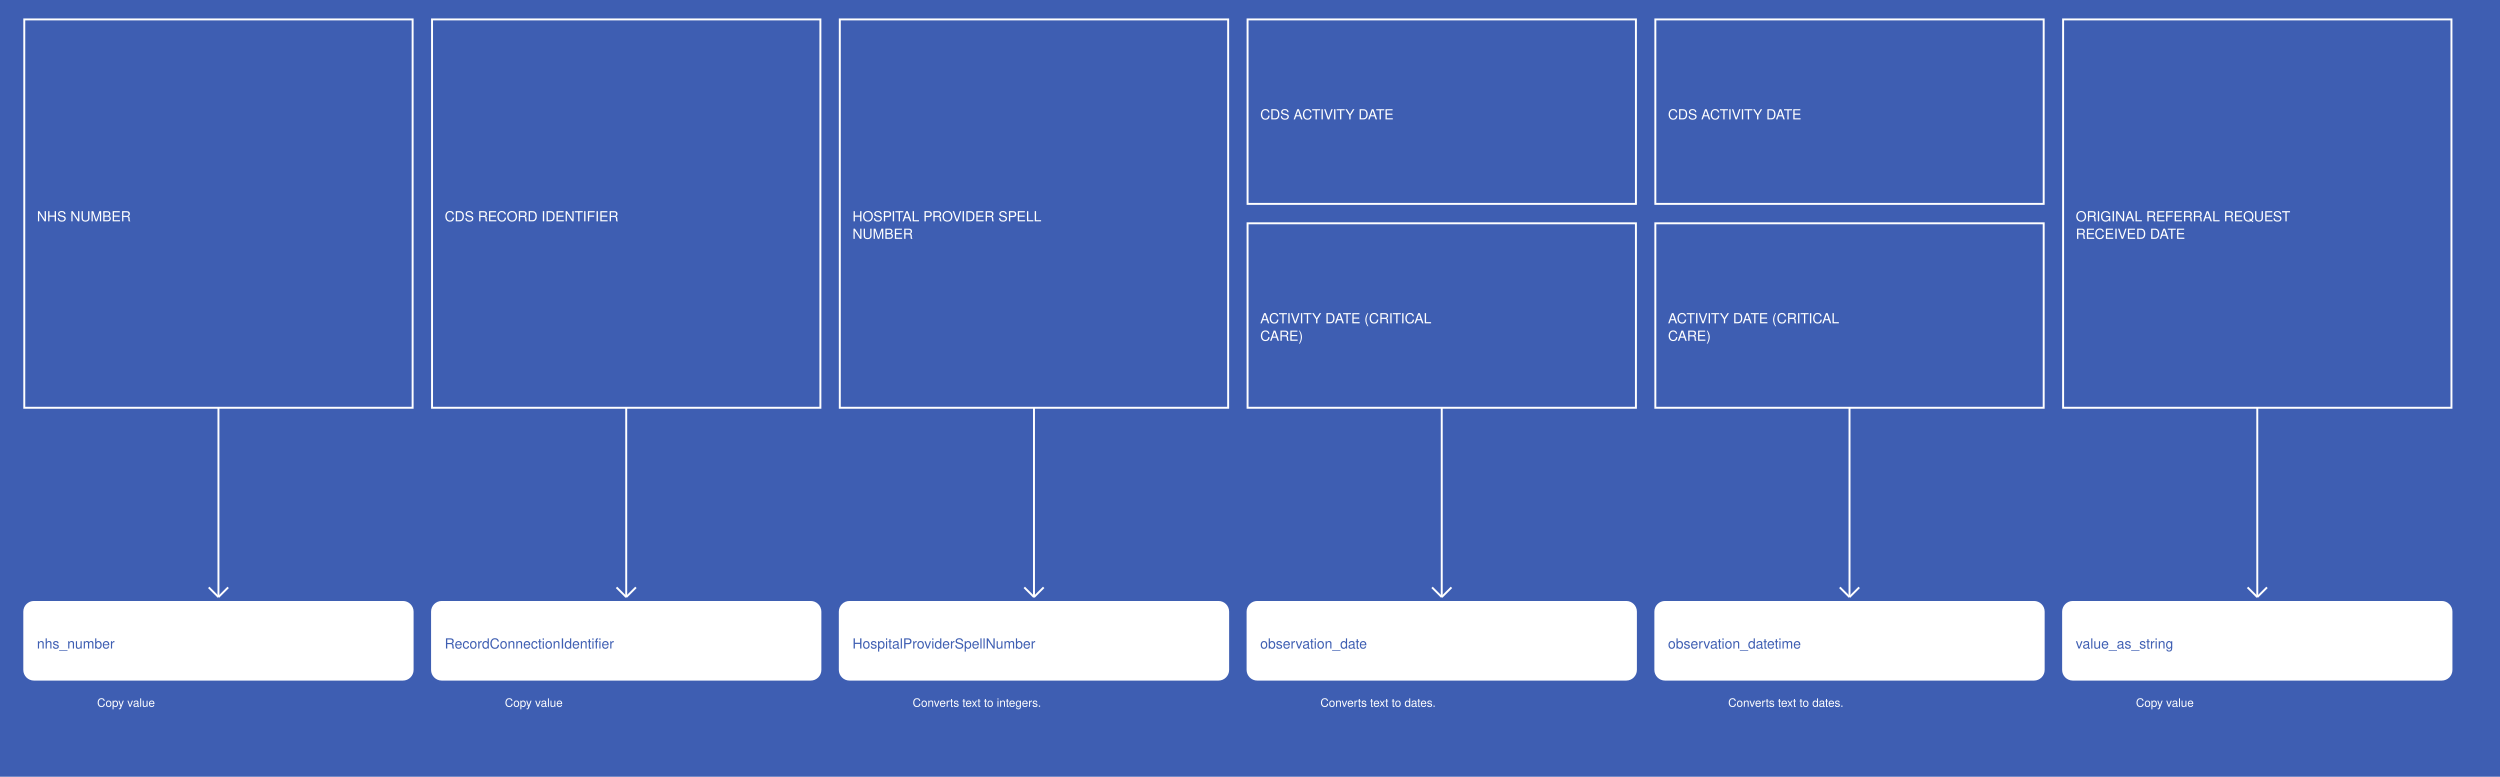
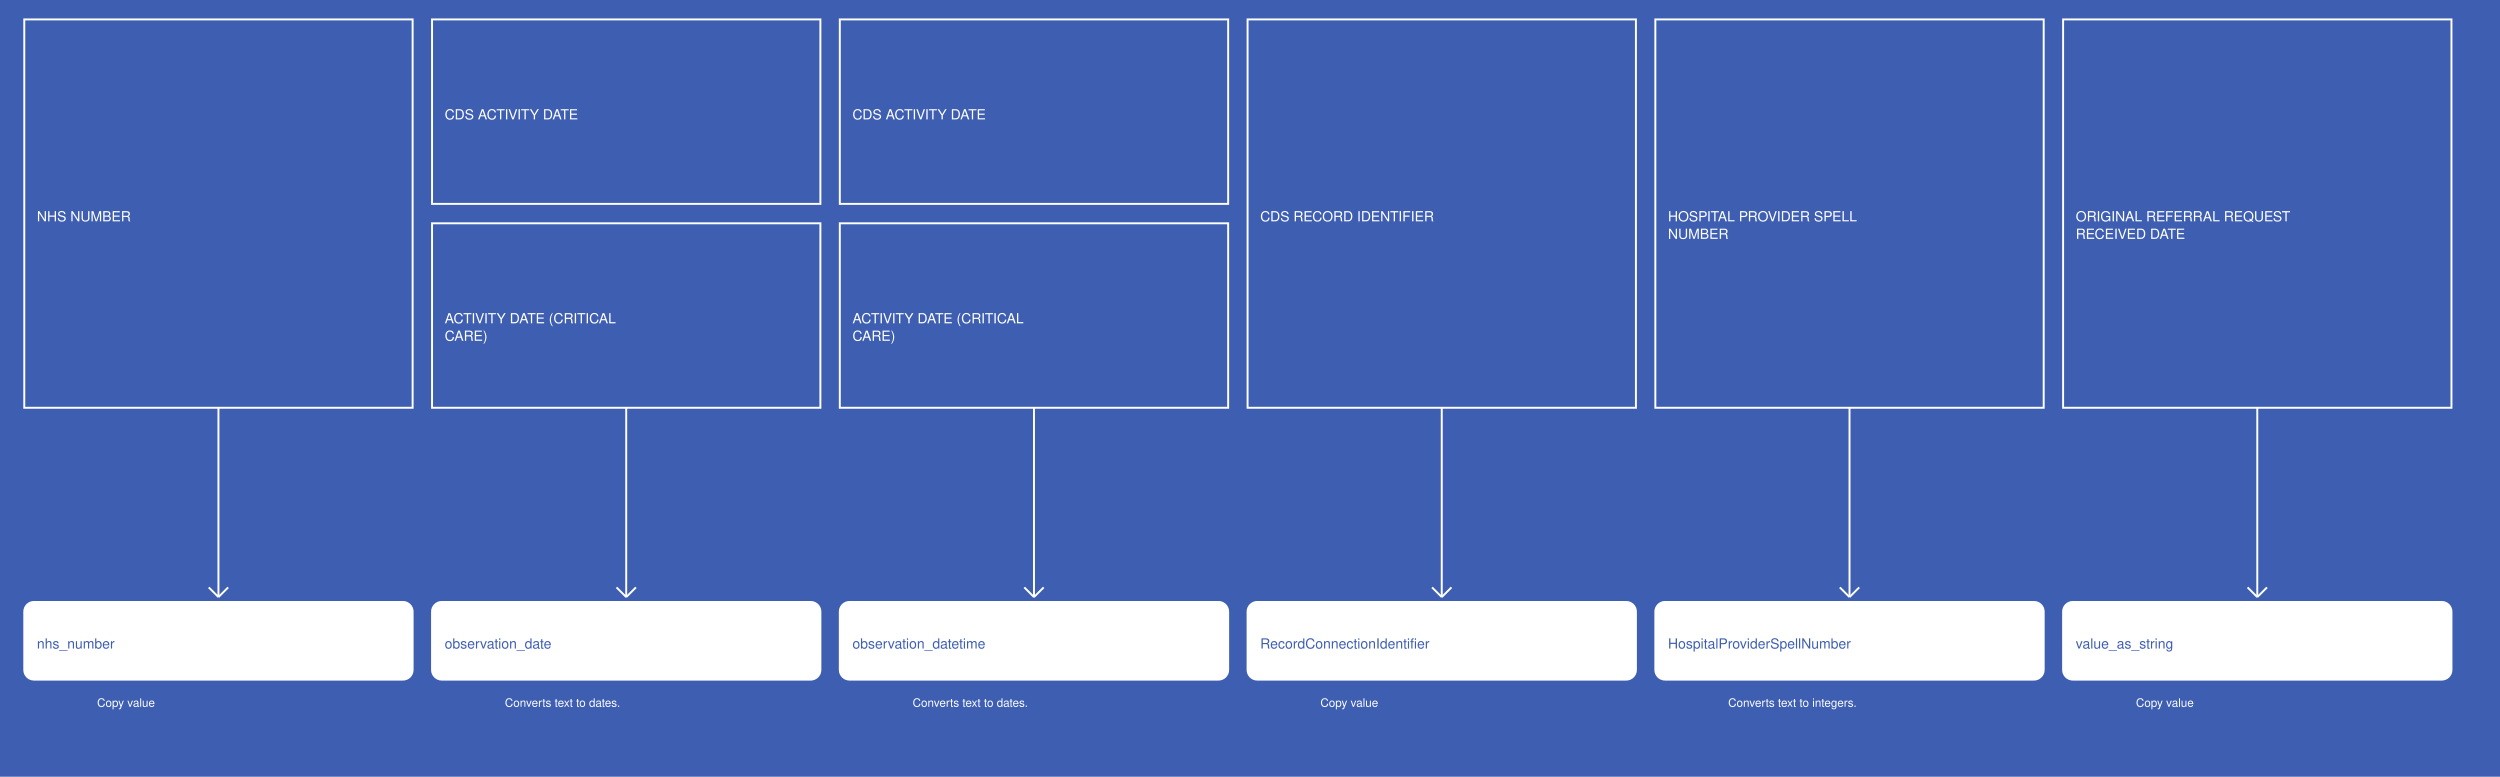
<svg xmlns="http://www.w3.org/2000/svg" width="2575" height="800">
  <rect width="100%" height="100%" fill="#3E5EB2" />
  <g>
    <rect x="25" y="20" width="400" height="400" fill="#3E5EB2" stroke="white" stroke-width="2" />
    <text x="38" y="228" fill="white" font-family="Helvetica" font-size="1.2em" text-anchor="start">NHS NUMBER</text>
  </g>
  <g>
    <line x1="225" y1="420" x2="225" y2="615" stroke="white" stroke-width="2" />
    <line x1="215" y1="605" x2="225" y2="615" stroke="white" stroke-width="2" />
    <line x1="235" y1="605" x2="225" y2="615" stroke="white" stroke-width="2" />
    <text x="100" y="728" fill="white" font-size="1em" font-family="Helvetica">Copy value</text>
  </g>
  <g>
    <rect x="25" y="620" width="400" height="80" fill="white" stroke="white" stroke-width="2" rx="10" />
    <text x="38" y="668" fill="#3E5EB2" font-family="Helvetica" font-size="1.2em" text-anchor="start">nhs_number</text>
  </g>
  <g>
-     <rect x="445" y="20" width="400" height="400" fill="#3E5EB2" stroke="white" stroke-width="2" />
-     <text x="458" y="228" fill="white" font-family="Helvetica" font-size="1.2em" text-anchor="start">CDS RECORD IDENTIFIER</text>
+     <rect x="445" y="20" width="400" height="190" fill="#3E5EB2" stroke="white" stroke-width="2" />
+     <text x="458" y="123" fill="white" font-family="Helvetica" font-size="1.2em" text-anchor="start">CDS ACTIVITY DATE</text>
+   </g>
+   <g>
+     <rect x="445" y="230" width="400" height="190" fill="#3E5EB2" stroke="white" stroke-width="2" />
+     <text x="458" y="333" fill="white" font-family="Helvetica" font-size="1.2em" text-anchor="start">ACTIVITY DATE (CRITICAL</text>
+     <text x="458" y="351" fill="white" font-family="Helvetica" font-size="1.2em" text-anchor="start">CARE)</text>
  </g>
  <g>
    <line x1="645" y1="420" x2="645" y2="615" stroke="white" stroke-width="2" />
    <line x1="635" y1="605" x2="645" y2="615" stroke="white" stroke-width="2" />
    <line x1="655" y1="605" x2="645" y2="615" stroke="white" stroke-width="2" />
-     <text x="520" y="728" fill="white" font-size="1em" font-family="Helvetica">Copy value</text>
+     <text x="520" y="728" fill="white" font-size="1em" font-family="Helvetica">Converts text to dates.</text>
  </g>
  <g>
    <rect x="445" y="620" width="400" height="80" fill="white" stroke="white" stroke-width="2" rx="10" />
-     <text x="458" y="668" fill="#3E5EB2" font-family="Helvetica" font-size="1.2em" text-anchor="start">RecordConnectionIdentifier</text>
+     <text x="458" y="668" fill="#3E5EB2" font-family="Helvetica" font-size="1.2em" text-anchor="start">observation_date</text>
  </g>
  <g>
-     <rect x="865" y="20" width="400" height="400" fill="#3E5EB2" stroke="white" stroke-width="2" />
-     <text x="878" y="228" fill="white" font-family="Helvetica" font-size="1.2em" text-anchor="start">HOSPITAL PROVIDER SPELL</text>
-     <text x="878" y="246" fill="white" font-family="Helvetica" font-size="1.2em" text-anchor="start">NUMBER</text>
+     <rect x="865" y="20" width="400" height="190" fill="#3E5EB2" stroke="white" stroke-width="2" />
+     <text x="878" y="123" fill="white" font-family="Helvetica" font-size="1.2em" text-anchor="start">CDS ACTIVITY DATE</text>
+   </g>
+   <g>
+     <rect x="865" y="230" width="400" height="190" fill="#3E5EB2" stroke="white" stroke-width="2" />
+     <text x="878" y="333" fill="white" font-family="Helvetica" font-size="1.2em" text-anchor="start">ACTIVITY DATE (CRITICAL</text>
+     <text x="878" y="351" fill="white" font-family="Helvetica" font-size="1.2em" text-anchor="start">CARE)</text>
  </g>
  <g>
    <line x1="1065" y1="420" x2="1065" y2="615" stroke="white" stroke-width="2" />
    <line x1="1055" y1="605" x2="1065" y2="615" stroke="white" stroke-width="2" />
    <line x1="1075" y1="605" x2="1065" y2="615" stroke="white" stroke-width="2" />
-     <text x="940" y="728" fill="white" font-size="1em" font-family="Helvetica">Converts text to integers.</text>
+     <text x="940" y="728" fill="white" font-size="1em" font-family="Helvetica">Converts text to dates.</text>
  </g>
  <g>
    <rect x="865" y="620" width="400" height="80" fill="white" stroke="white" stroke-width="2" rx="10" />
-     <text x="878" y="668" fill="#3E5EB2" font-family="Helvetica" font-size="1.2em" text-anchor="start">HospitalProviderSpellNumber</text>
+     <text x="878" y="668" fill="#3E5EB2" font-family="Helvetica" font-size="1.2em" text-anchor="start">observation_datetime</text>
  </g>
  <g>
-     <rect x="1285" y="20" width="400" height="190" fill="#3E5EB2" stroke="white" stroke-width="2" />
-     <text x="1298" y="123" fill="white" font-family="Helvetica" font-size="1.2em" text-anchor="start">CDS ACTIVITY DATE</text>
-   </g>
-   <g>
-     <rect x="1285" y="230" width="400" height="190" fill="#3E5EB2" stroke="white" stroke-width="2" />
-     <text x="1298" y="333" fill="white" font-family="Helvetica" font-size="1.2em" text-anchor="start">ACTIVITY DATE (CRITICAL</text>
-     <text x="1298" y="351" fill="white" font-family="Helvetica" font-size="1.2em" text-anchor="start">CARE)</text>
+     <rect x="1285" y="20" width="400" height="400" fill="#3E5EB2" stroke="white" stroke-width="2" />
+     <text x="1298" y="228" fill="white" font-family="Helvetica" font-size="1.2em" text-anchor="start">CDS RECORD IDENTIFIER</text>
  </g>
  <g>
    <line x1="1485" y1="420" x2="1485" y2="615" stroke="white" stroke-width="2" />
    <line x1="1475" y1="605" x2="1485" y2="615" stroke="white" stroke-width="2" />
    <line x1="1495" y1="605" x2="1485" y2="615" stroke="white" stroke-width="2" />
-     <text x="1360" y="728" fill="white" font-size="1em" font-family="Helvetica">Converts text to dates.</text>
+     <text x="1360" y="728" fill="white" font-size="1em" font-family="Helvetica">Copy value</text>
  </g>
  <g>
    <rect x="1285" y="620" width="400" height="80" fill="white" stroke="white" stroke-width="2" rx="10" />
-     <text x="1298" y="668" fill="#3E5EB2" font-family="Helvetica" font-size="1.2em" text-anchor="start">observation_date</text>
+     <text x="1298" y="668" fill="#3E5EB2" font-family="Helvetica" font-size="1.2em" text-anchor="start">RecordConnectionIdentifier</text>
  </g>
  <g>
-     <rect x="1705" y="20" width="400" height="190" fill="#3E5EB2" stroke="white" stroke-width="2" />
-     <text x="1718" y="123" fill="white" font-family="Helvetica" font-size="1.2em" text-anchor="start">CDS ACTIVITY DATE</text>
-   </g>
-   <g>
-     <rect x="1705" y="230" width="400" height="190" fill="#3E5EB2" stroke="white" stroke-width="2" />
-     <text x="1718" y="333" fill="white" font-family="Helvetica" font-size="1.2em" text-anchor="start">ACTIVITY DATE (CRITICAL</text>
-     <text x="1718" y="351" fill="white" font-family="Helvetica" font-size="1.2em" text-anchor="start">CARE)</text>
+     <rect x="1705" y="20" width="400" height="400" fill="#3E5EB2" stroke="white" stroke-width="2" />
+     <text x="1718" y="228" fill="white" font-family="Helvetica" font-size="1.2em" text-anchor="start">HOSPITAL PROVIDER SPELL</text>
+     <text x="1718" y="246" fill="white" font-family="Helvetica" font-size="1.2em" text-anchor="start">NUMBER</text>
  </g>
  <g>
    <line x1="1905" y1="420" x2="1905" y2="615" stroke="white" stroke-width="2" />
    <line x1="1895" y1="605" x2="1905" y2="615" stroke="white" stroke-width="2" />
    <line x1="1915" y1="605" x2="1905" y2="615" stroke="white" stroke-width="2" />
-     <text x="1780" y="728" fill="white" font-size="1em" font-family="Helvetica">Converts text to dates.</text>
+     <text x="1780" y="728" fill="white" font-size="1em" font-family="Helvetica">Converts text to integers.</text>
  </g>
  <g>
    <rect x="1705" y="620" width="400" height="80" fill="white" stroke="white" stroke-width="2" rx="10" />
-     <text x="1718" y="668" fill="#3E5EB2" font-family="Helvetica" font-size="1.2em" text-anchor="start">observation_datetime</text>
+     <text x="1718" y="668" fill="#3E5EB2" font-family="Helvetica" font-size="1.2em" text-anchor="start">HospitalProviderSpellNumber</text>
  </g>
  <g>
    <rect x="2125" y="20" width="400" height="400" fill="#3E5EB2" stroke="white" stroke-width="2" />
    <text x="2138" y="228" fill="white" font-family="Helvetica" font-size="1.2em" text-anchor="start">ORIGINAL REFERRAL REQUEST</text>
    <text x="2138" y="246" fill="white" font-family="Helvetica" font-size="1.2em" text-anchor="start">RECEIVED DATE</text>
  </g>
  <g>
    <line x1="2325" y1="420" x2="2325" y2="615" stroke="white" stroke-width="2" />
    <line x1="2315" y1="605" x2="2325" y2="615" stroke="white" stroke-width="2" />
    <line x1="2335" y1="605" x2="2325" y2="615" stroke="white" stroke-width="2" />
    <text x="2200" y="728" fill="white" font-size="1em" font-family="Helvetica">Copy value</text>
  </g>
  <g>
    <rect x="2125" y="620" width="400" height="80" fill="white" stroke="white" stroke-width="2" rx="10" />
    <text x="2138" y="668" fill="#3E5EB2" font-family="Helvetica" font-size="1.2em" text-anchor="start">value_as_string</text>
  </g>
</svg>
